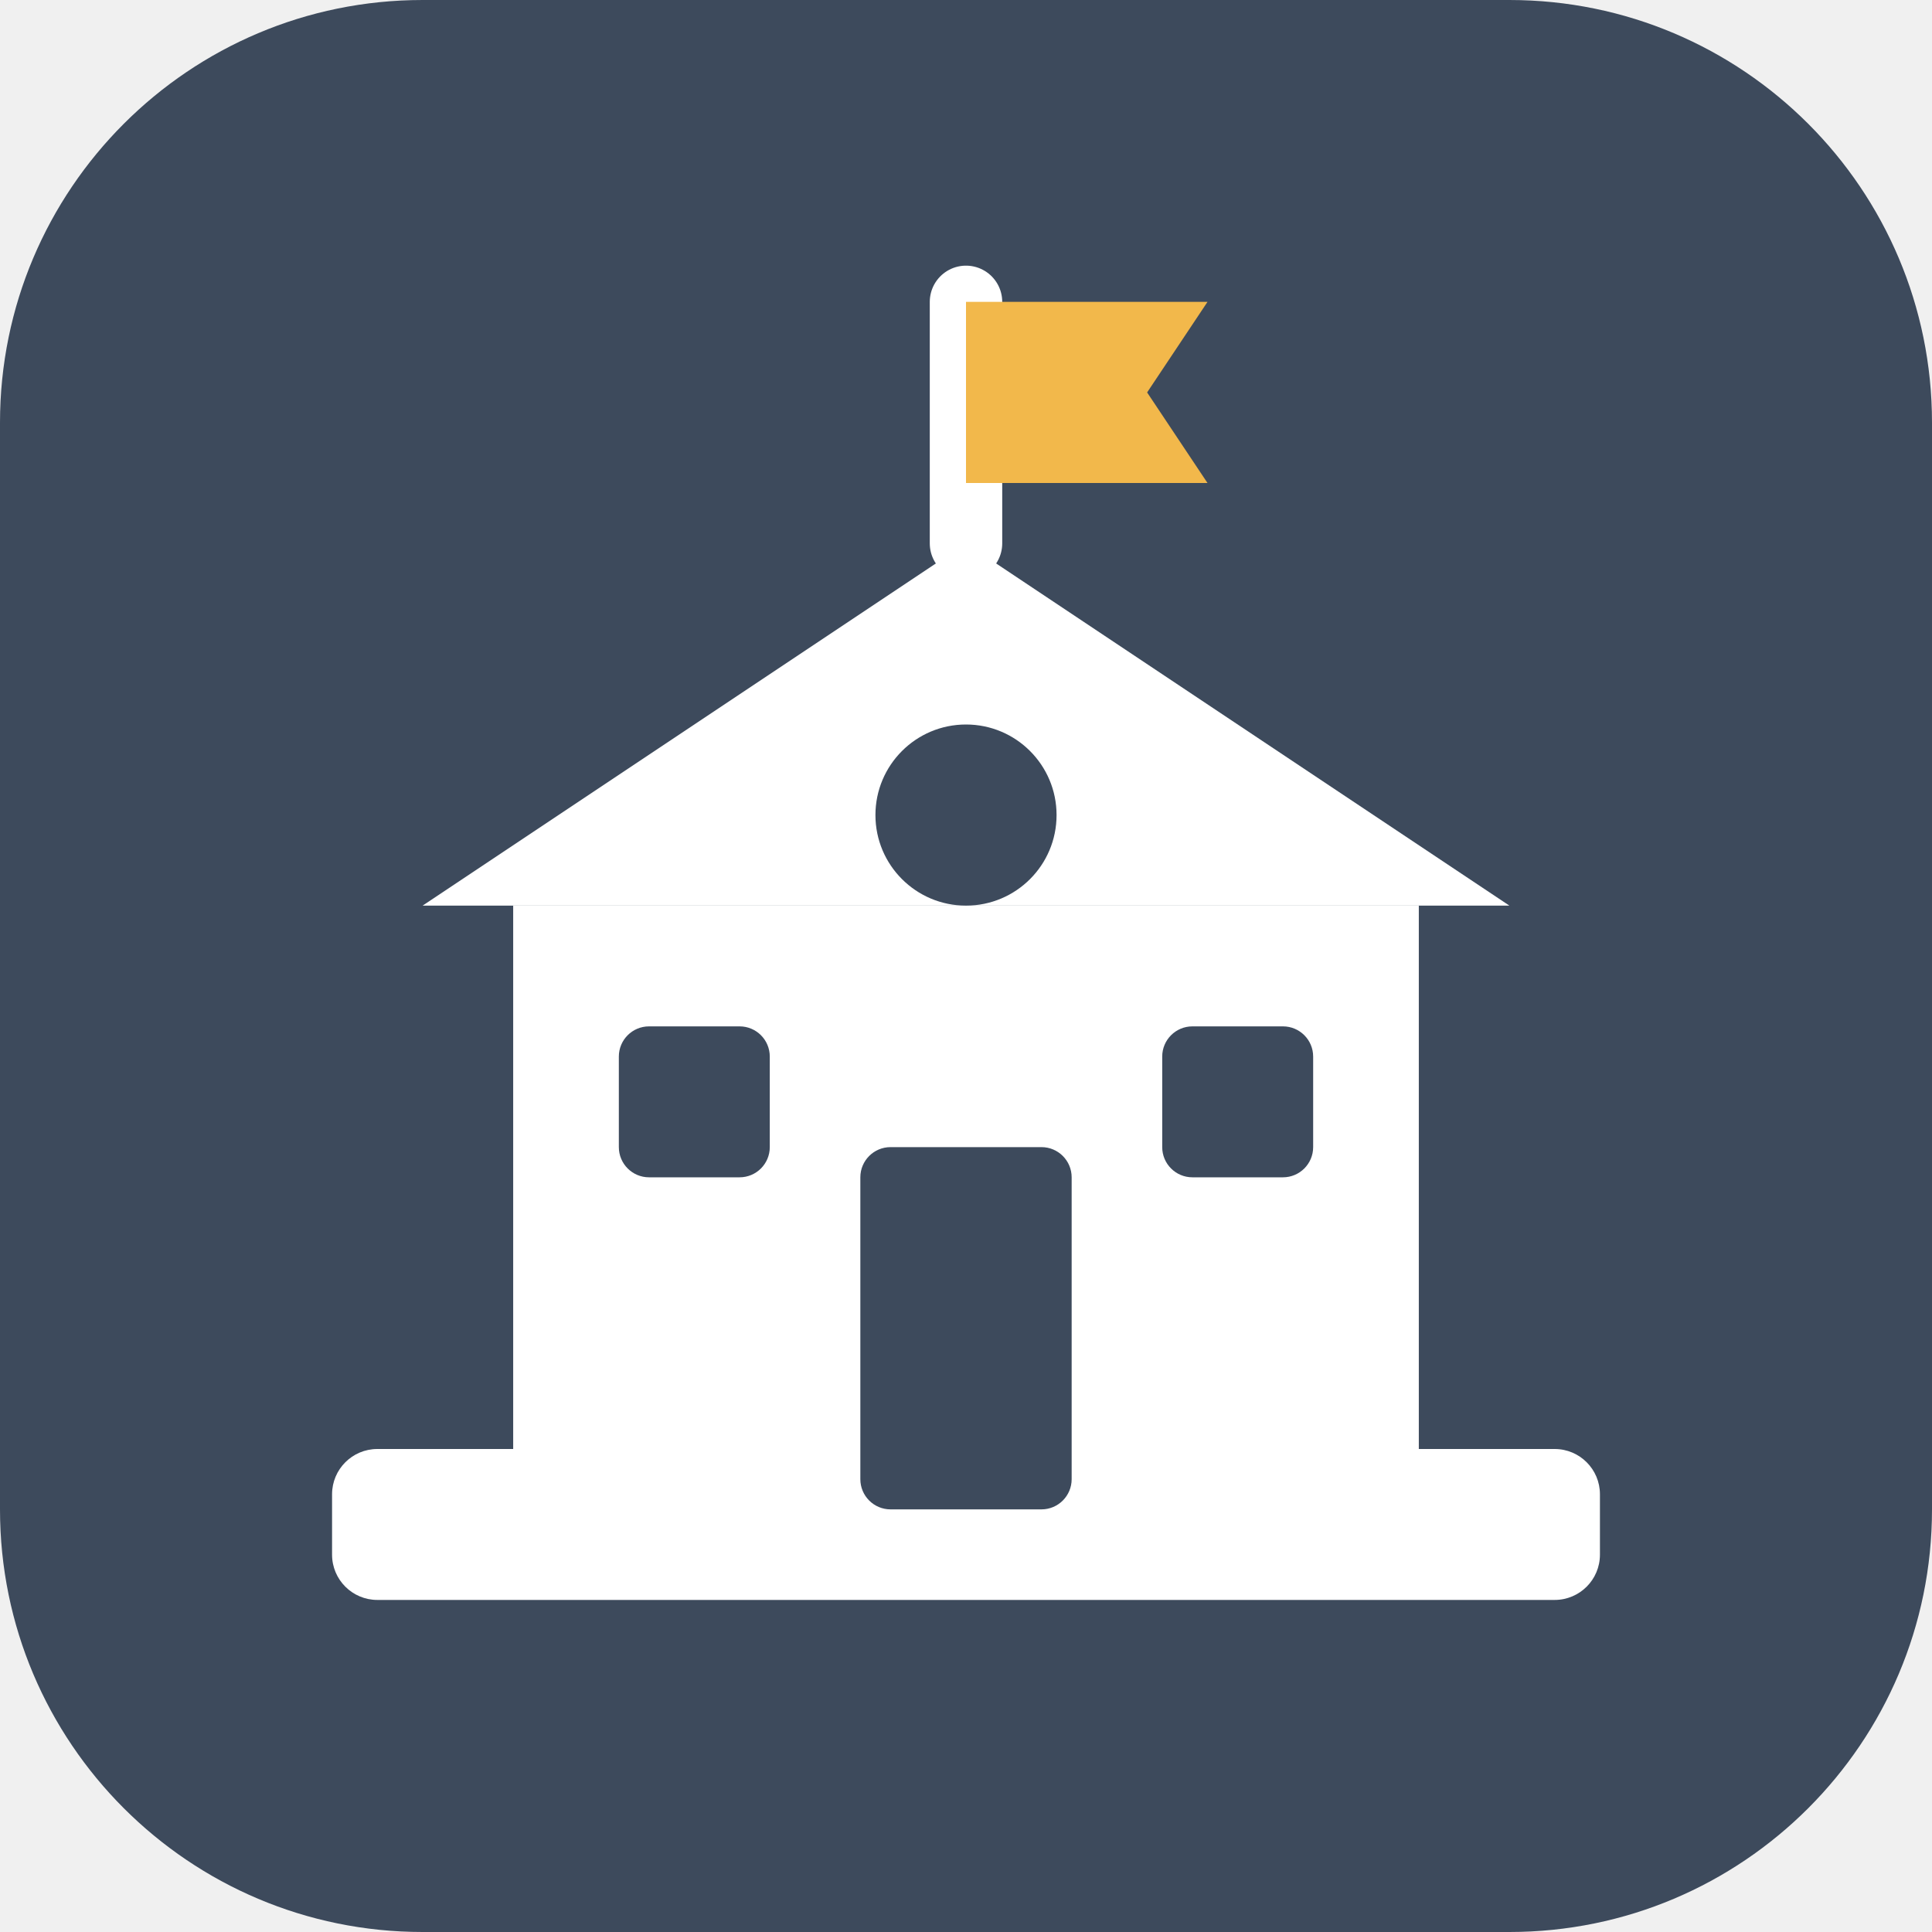
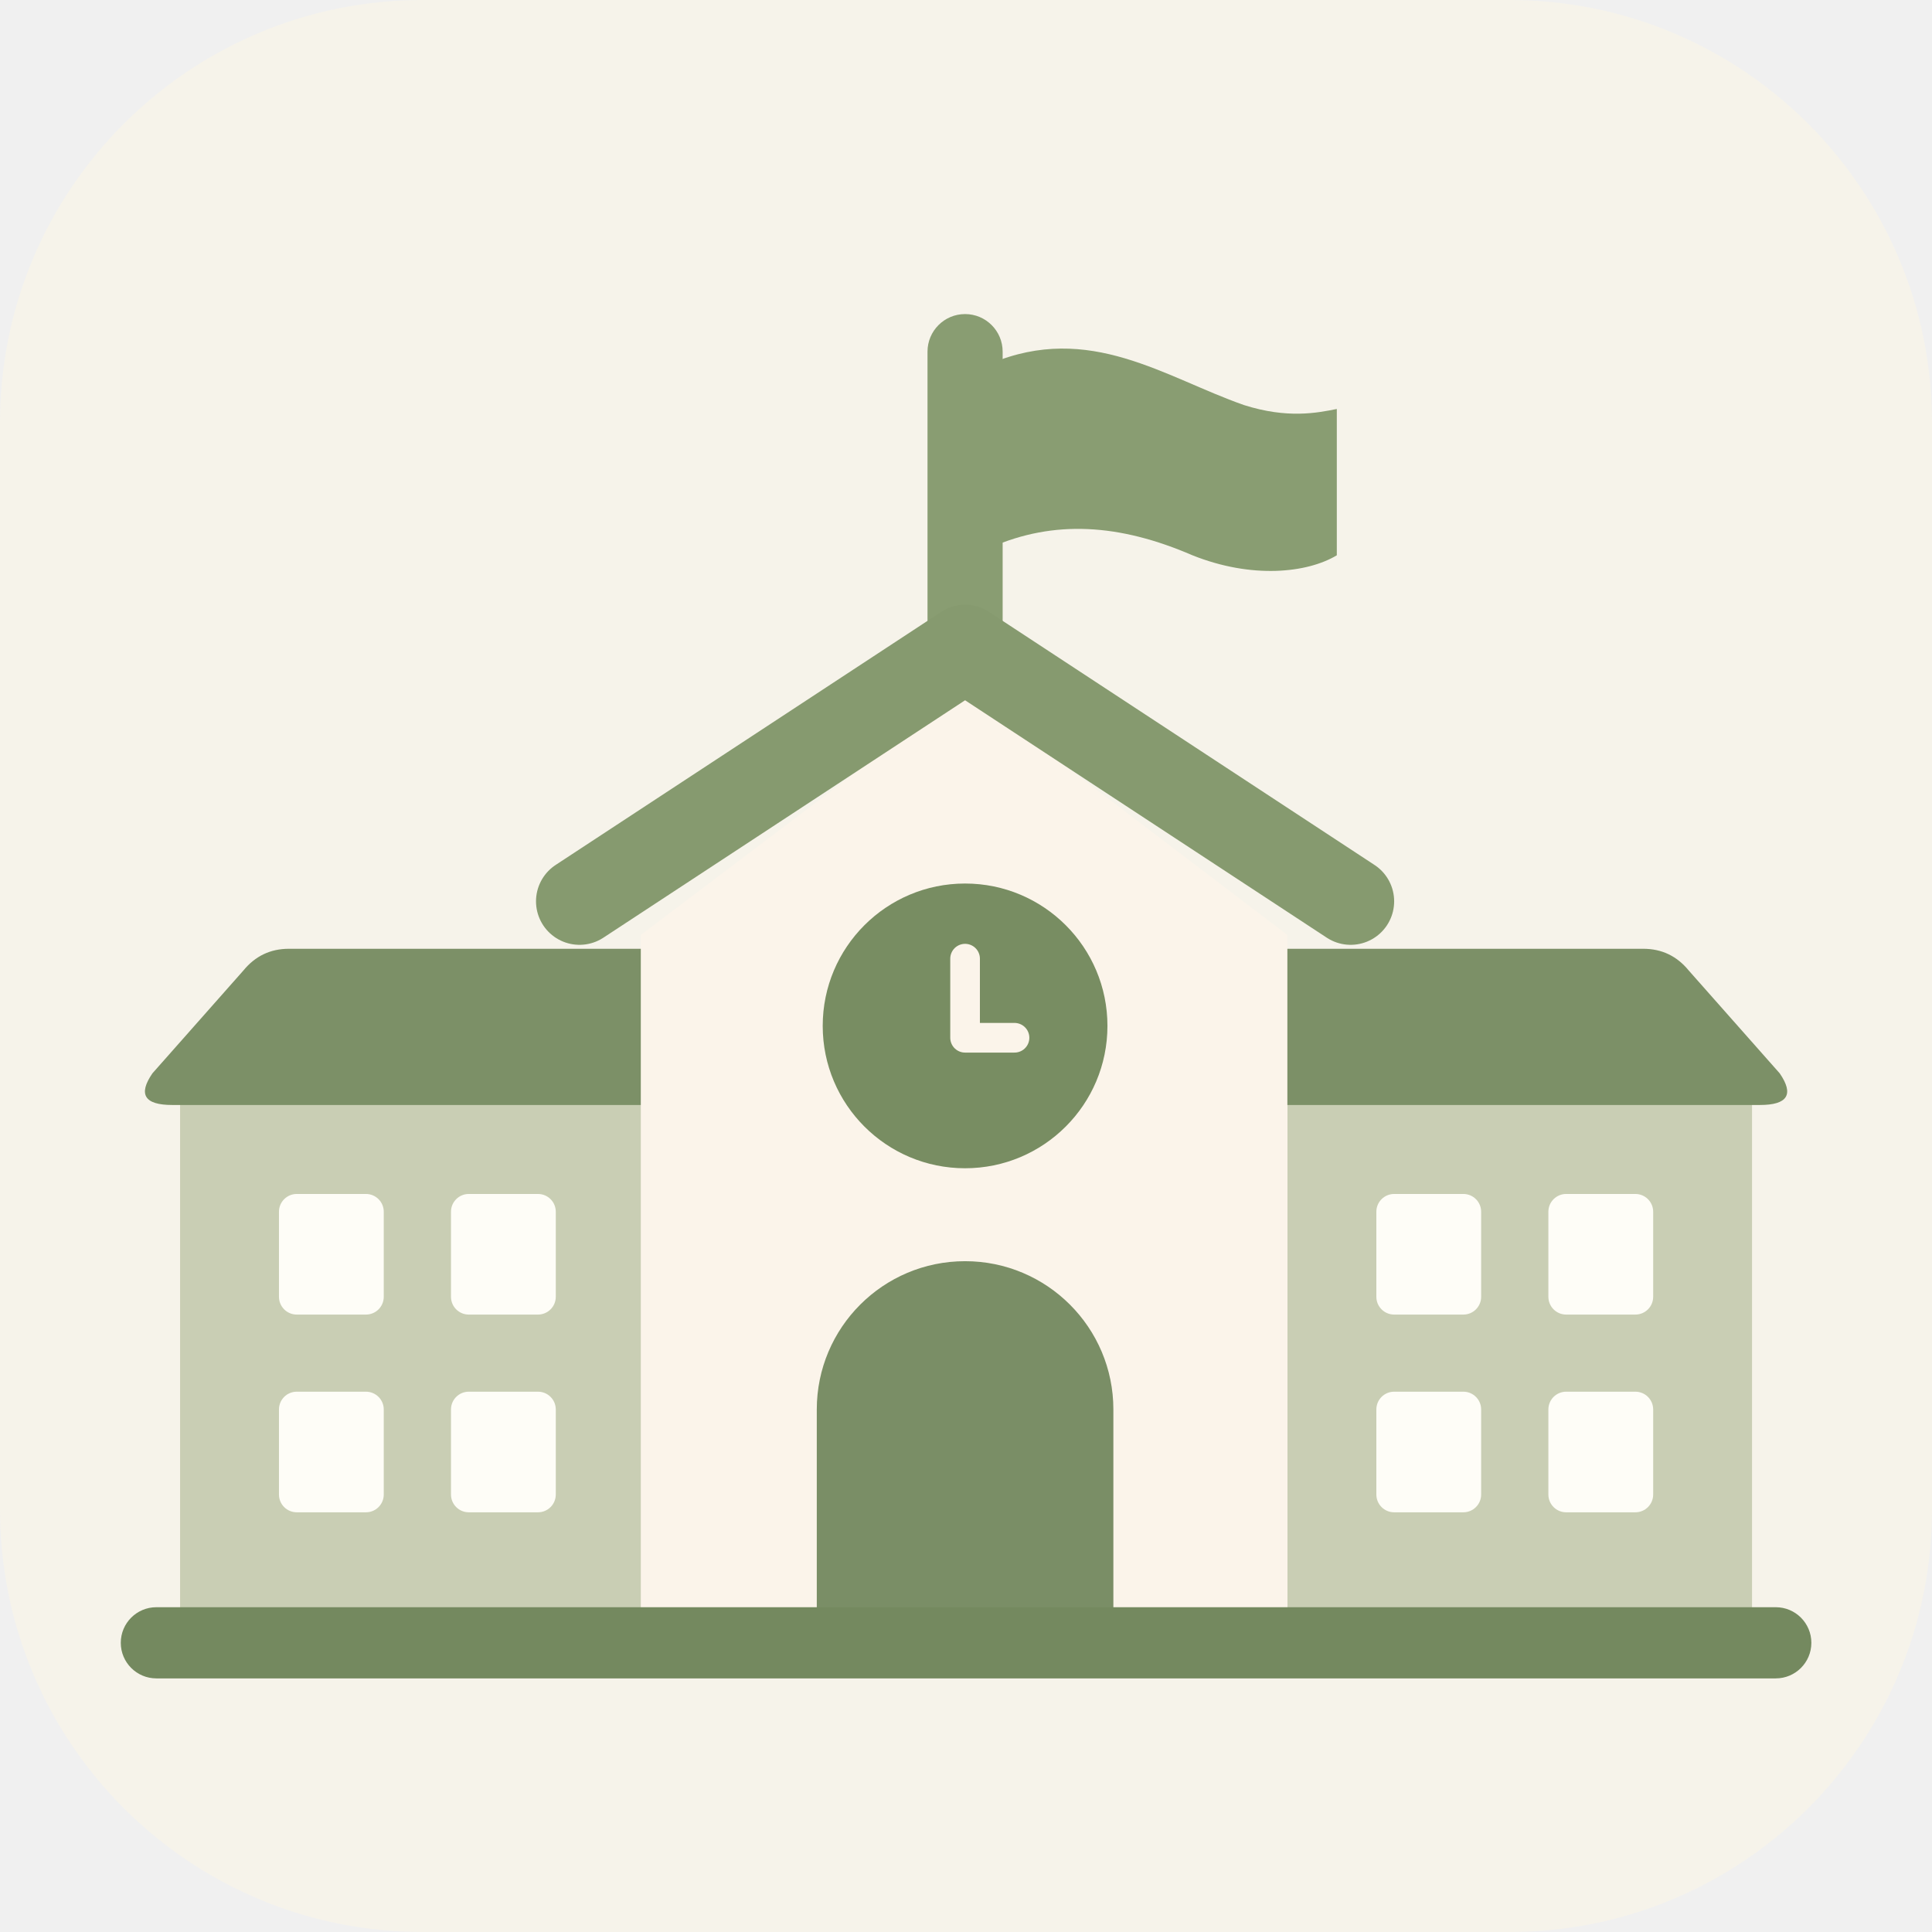
<svg xmlns="http://www.w3.org/2000/svg" viewBox="0 0 64 64">
-   <rect width="64" height="64" rx="14" fill="#3d4a5c" />
-   <path d="M32 10v8" stroke="#fff" stroke-width="2.4" stroke-linecap="round" />
-   <path d="M32 10h8l-2 3 2 3h-8z" fill="#f2b84b" />
-   <path d="M14 30 32 18l18 12z" fill="#fff" />
-   <rect x="17" y="30" width="30" height="20" fill="#fff" />
-   <rect x="11" y="48" width="42" height="5" rx="1.5" fill="#fff" />
-   <circle cx="32" cy="27" r="3" fill="#3d4a5c" />
-   <rect x="28.5" y="38" width="7" height="12" rx="1" fill="#3d4a5c" />
-   <rect x="20.5" y="34" width="5" height="5" rx="1" fill="#3d4a5c" />
-   <rect x="38.5" y="34" width="5" height="5" rx="1" fill="#3d4a5c" />
+   <rect width="64" height="64" rx="14" fill="#f6f3ea" />
+   <g transform="translate(-9.099 -6.495) scale(0.0655)">
+     <rect x="608" y="258" width="38" height="190" rx="19" fill="#899d72" />
+     <path d="M640 283C690 262 728 290 768 304C790 311 805 308 815 306V380C800 389 772 392 742 380C705 364 672 362 640 376Z" fill="#899d72" />
+     <path d="M230 655H465V915H230Z" fill="#c9ceb4" />
+     <path d="M790 655H1025V915H790Z" fill="#c9ceb4" />
+     <path d="M216 642 262 590Q271 579 285 579H470V658H226Q205 658 216 642Z" fill="#7c9067" />
+     <path d="M1039 642 993 590Q984 579 970 579H785V658H1029Q1050 658 1039 642Z" fill="#7c9067" />
+     <path d="M463 572 627 448 790 572V915H463Z" fill="#fbf4ea" />
+     <path d="M432 555 627 427 822 555" fill="none" stroke="#869a6f" stroke-width="44" stroke-linecap="round" stroke-linejoin="round" />
+     <circle cx="627" cy="618" r="72" fill="#788d62" />
+     <path d="M627 584V624H652" fill="none" stroke="#fbf4ea" stroke-width="15" stroke-linecap="round" stroke-linejoin="round" />
+     <path d="M552 915V812A75 75 0 0 1 702 812V915Z" fill="#7a8e66" />
+     <g fill="#fefdf7">
+       <rect x="280" y="703" width="53" height="61" rx="9" />
+       <rect x="367" y="703" width="53" height="61" rx="9" />
+       <rect x="280" y="803" width="53" height="61" rx="9" />
+       <rect x="367" y="803" width="53" height="61" rx="9" />
+       <rect x="835" y="703" width="53" height="61" rx="9" />
+       <rect x="922" y="703" width="53" height="61" rx="9" />
+       <rect x="835" y="803" width="53" height="61" rx="9" />
+       <rect x="922" y="803" width="53" height="61" rx="9" />
+     </g>
+     <rect x="200" y="912" width="855" height="36" rx="18" fill="#74895f" />
+   </g>
</svg>
